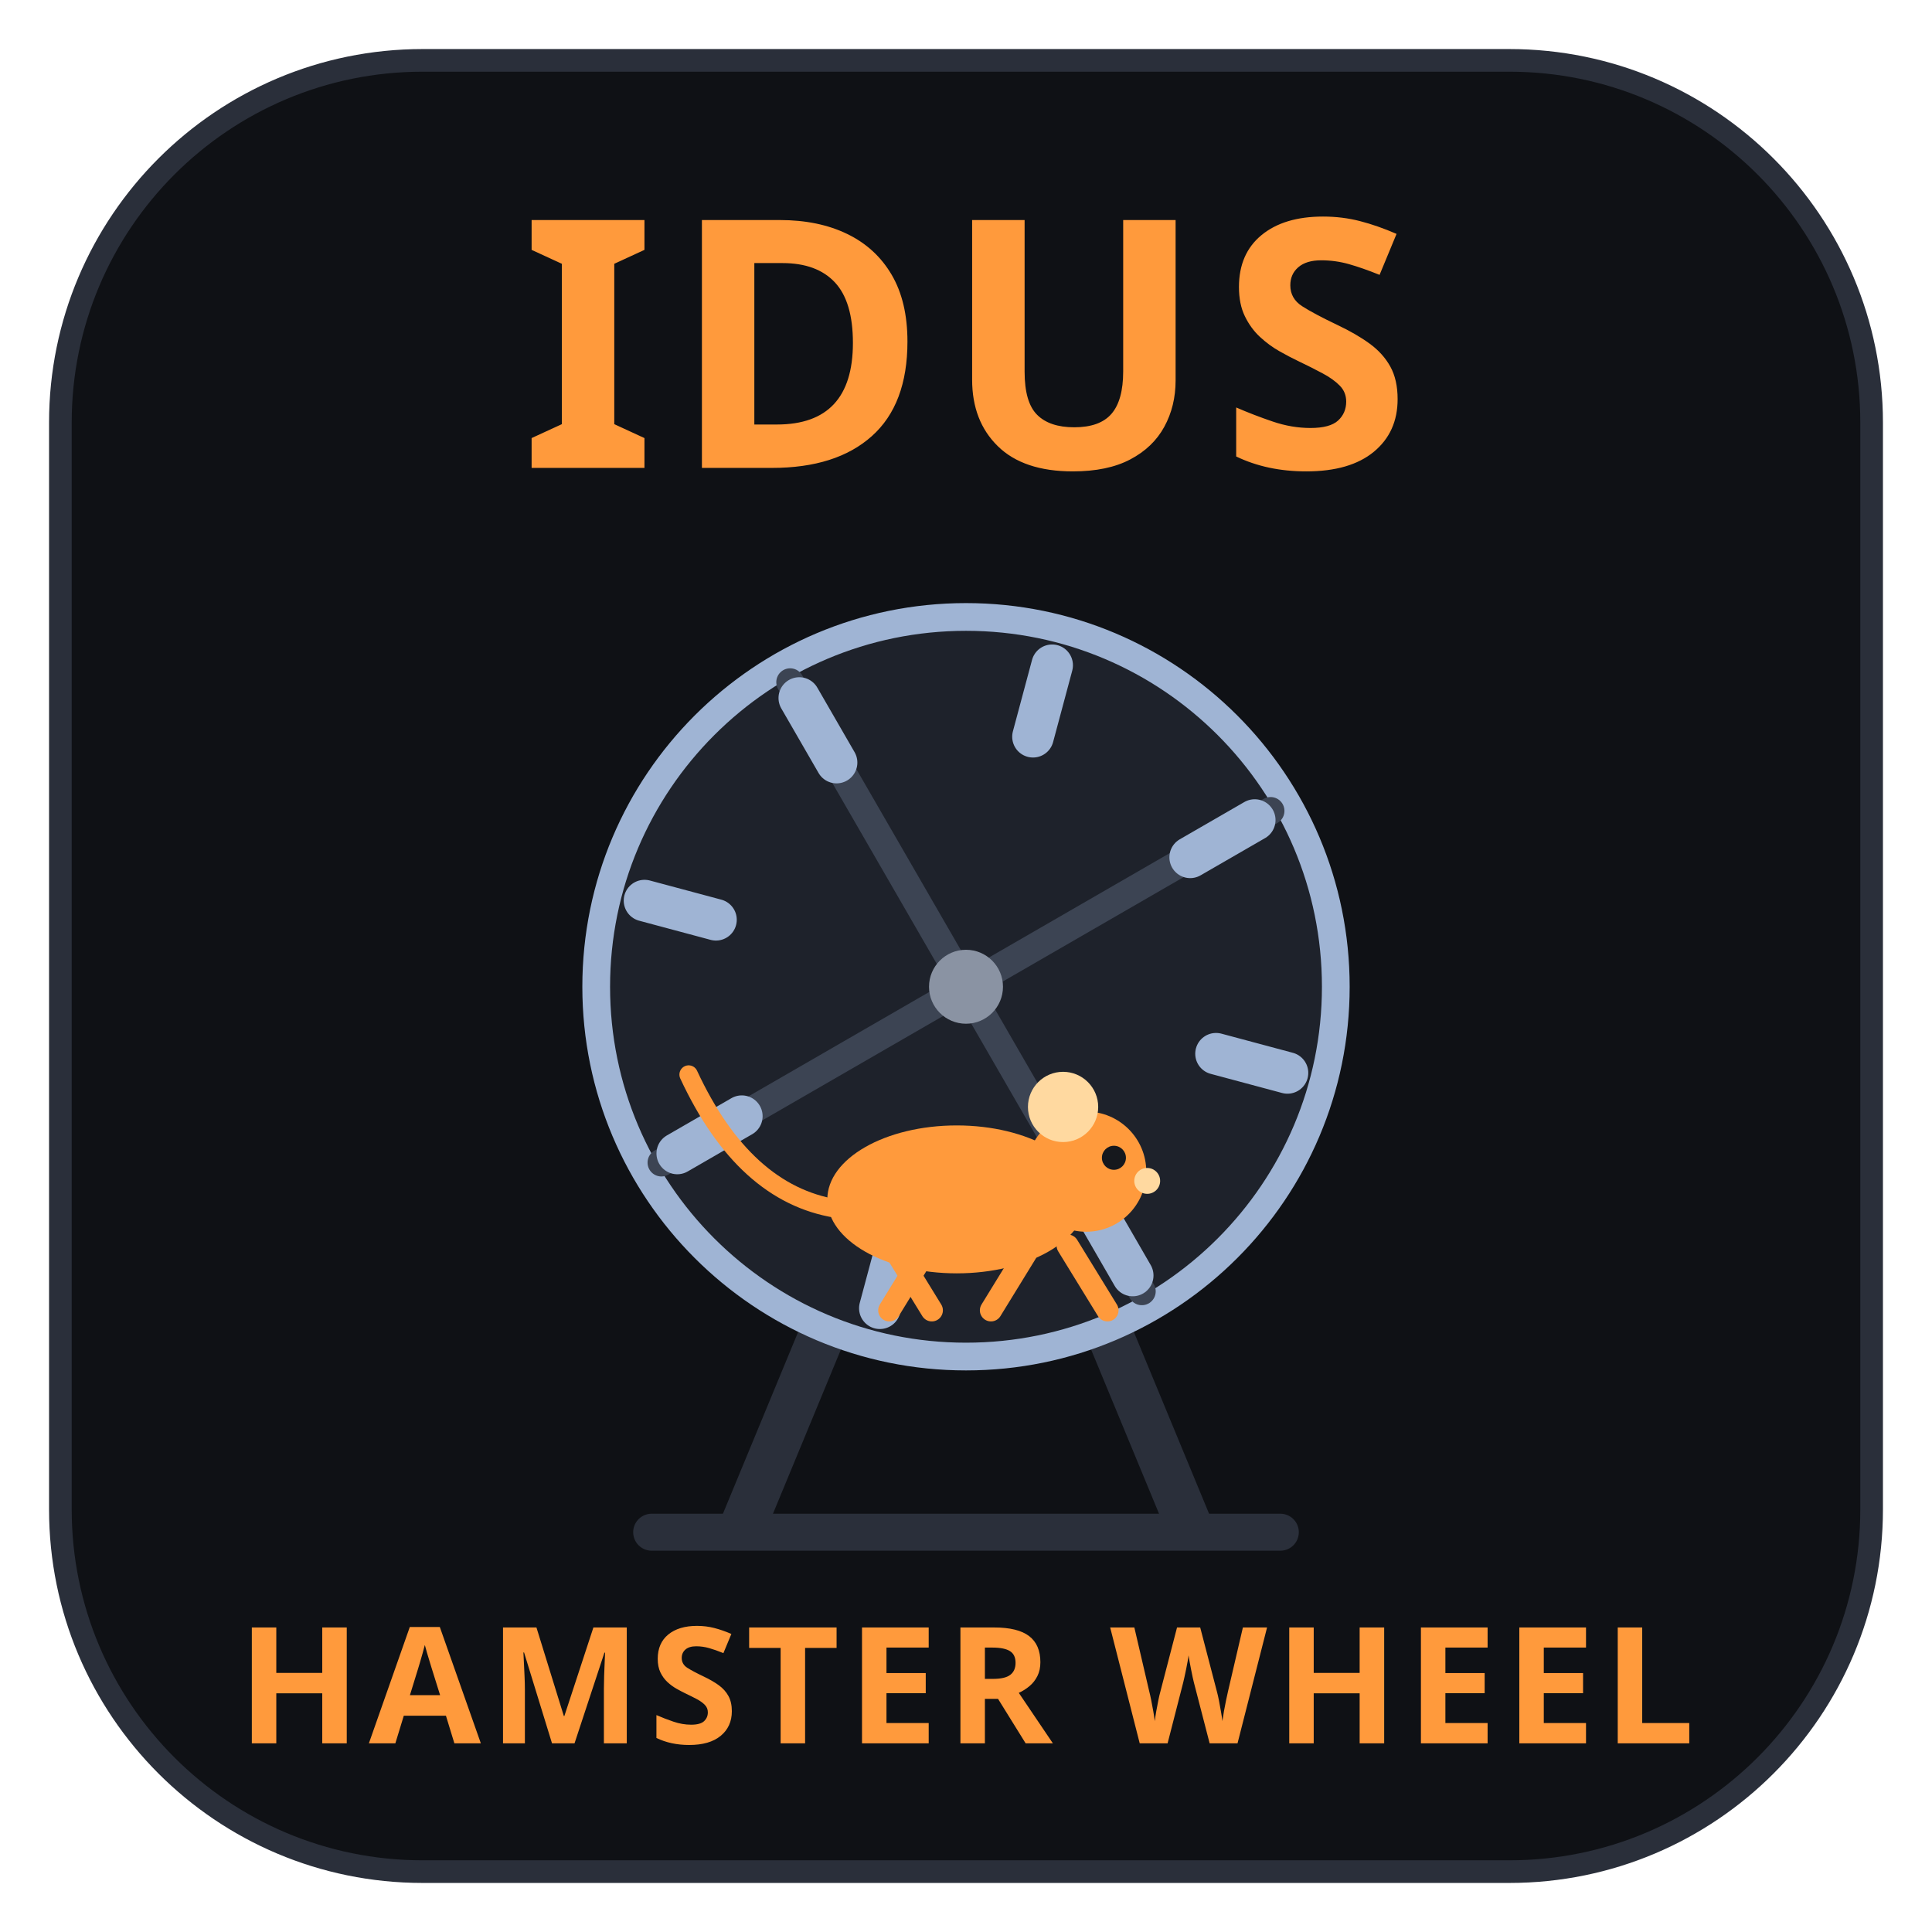
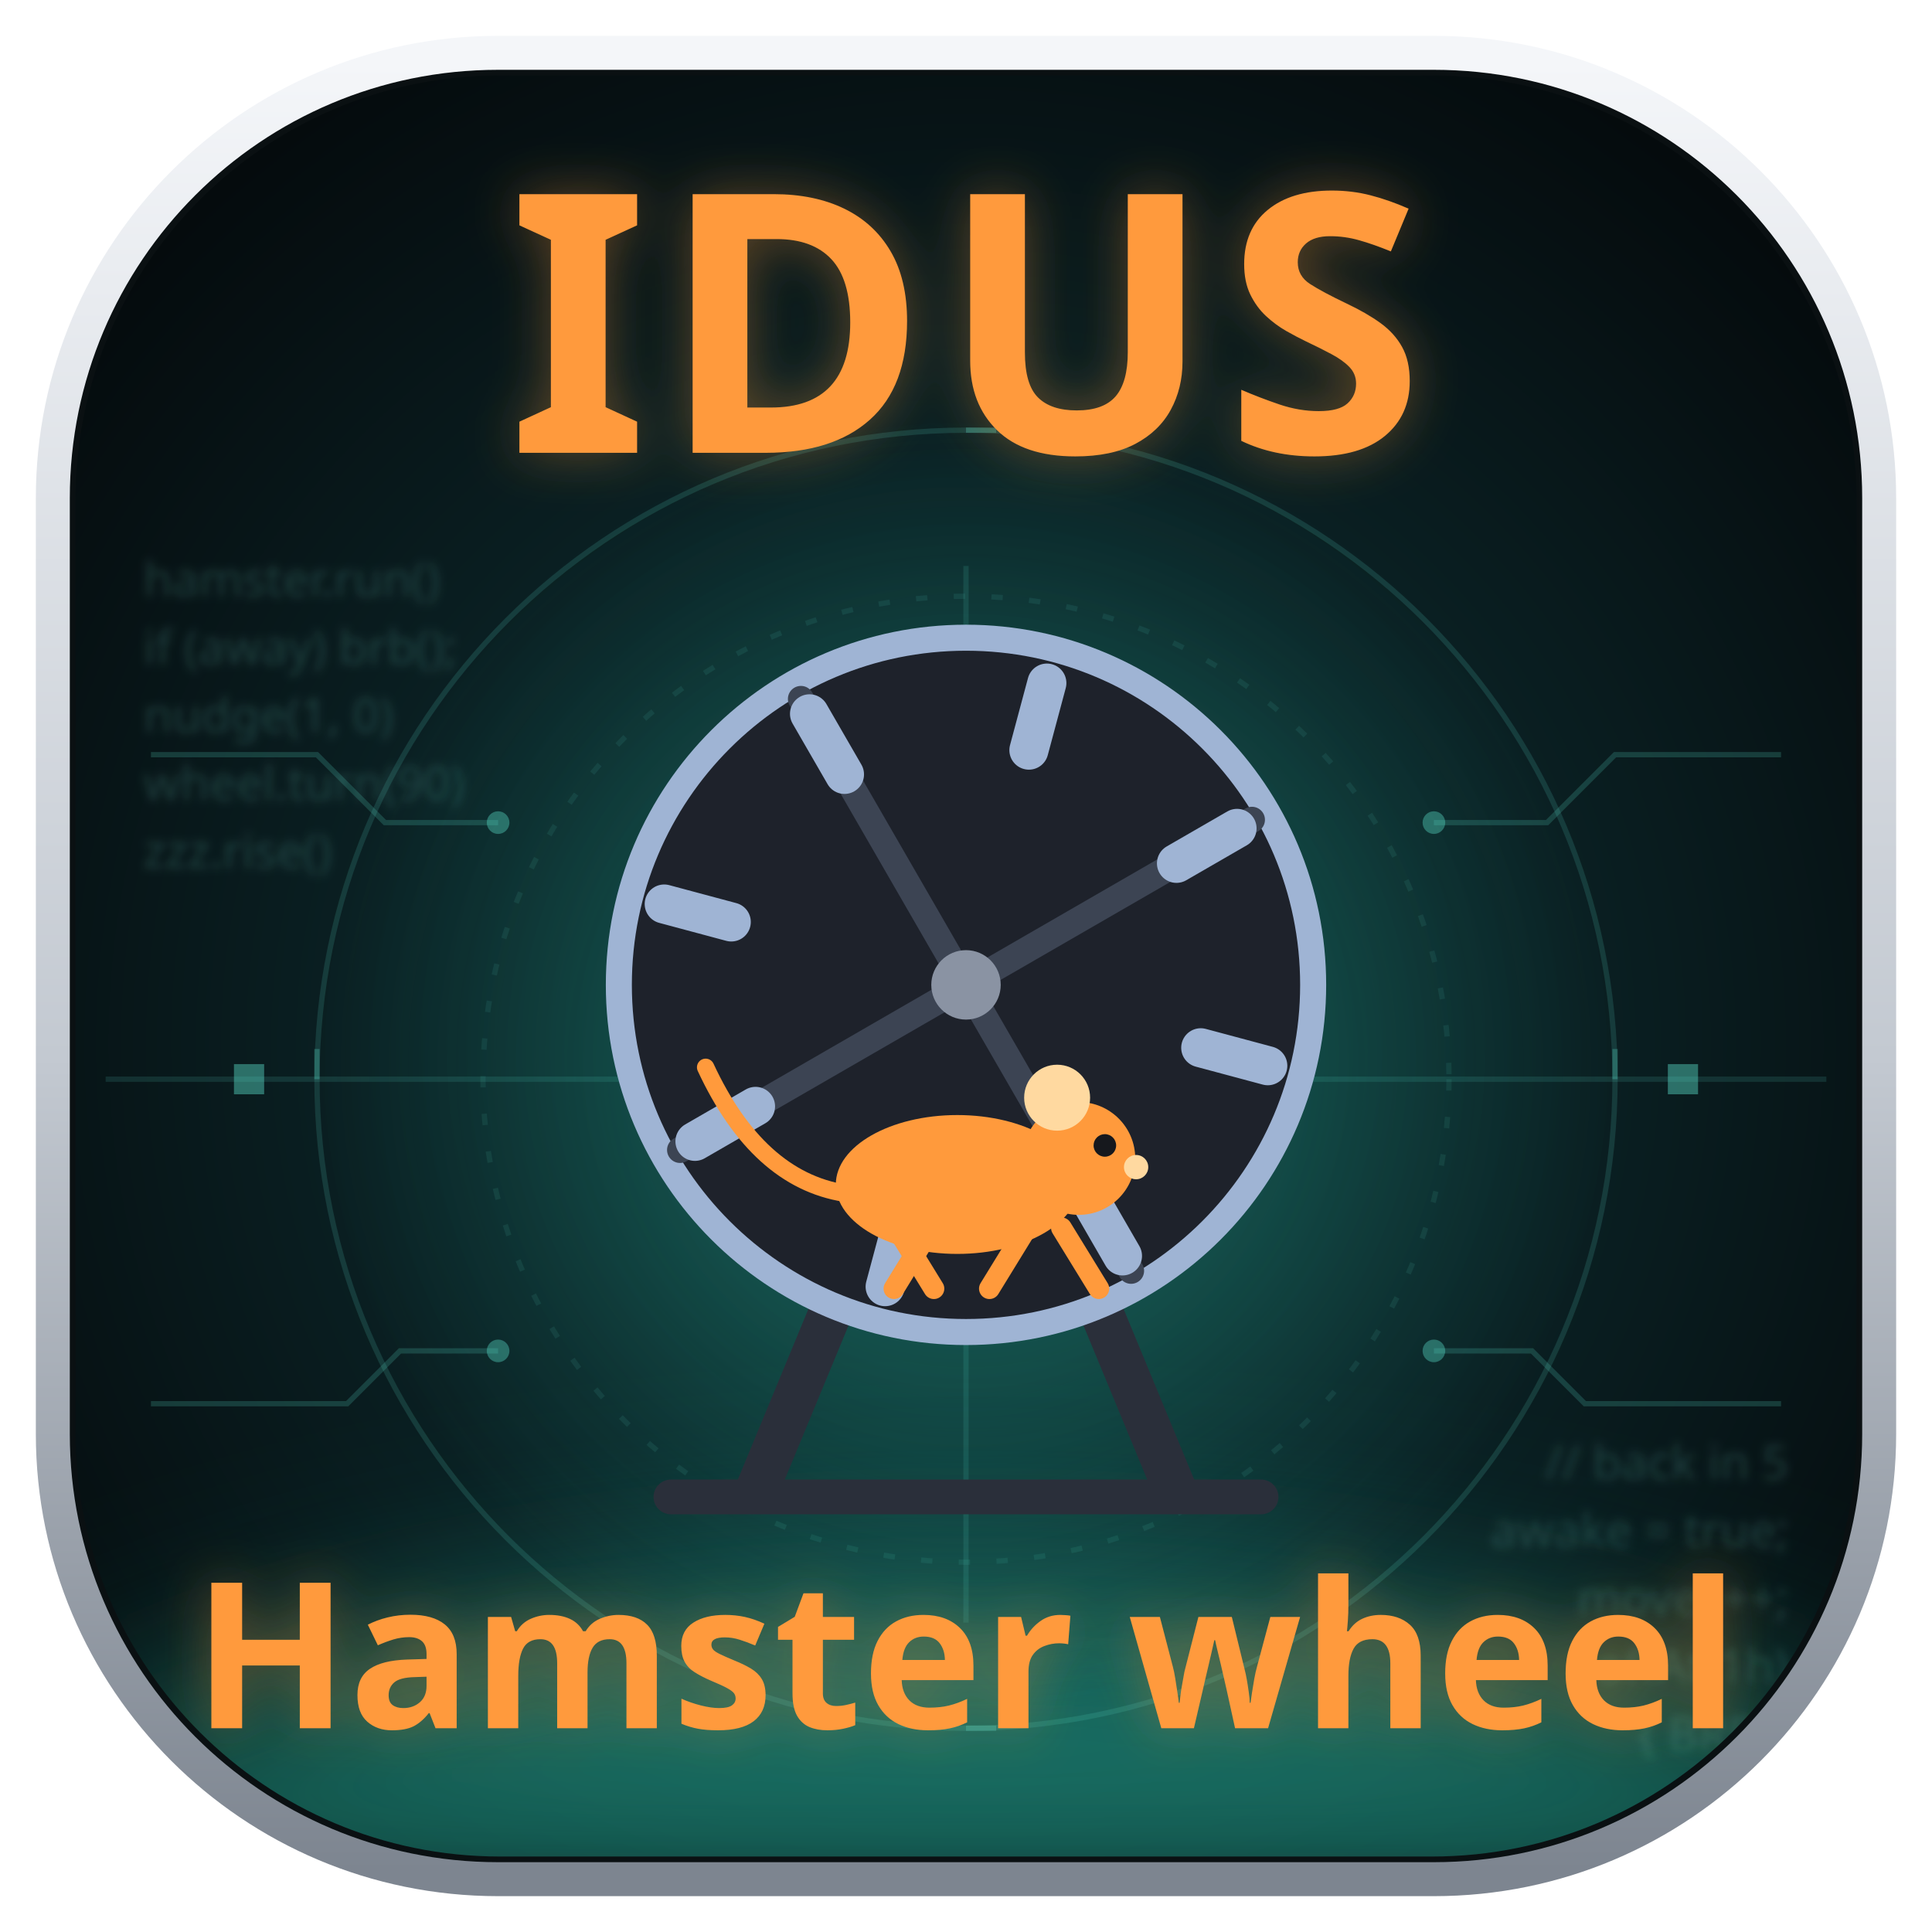
<svg xmlns="http://www.w3.org/2000/svg" width="512" height="512" viewBox="0 0 512 512">
-   <rect x="16" y="16" width="480" height="480" rx="96" fill="#0f1115" stroke="#2a2f3a" stroke-width="6" />
-   <text x="256" y="124" text-anchor="middle" font-family="Saira" font-weight="700" font-size="92" letter-spacing="4" fill="#ff9a3c">IDUS</text>
-   <g transform="translate(256 286) scale(2.45) translate(-72 -86)">
-     <line x1="72" y1="76" x2="48" y2="134" stroke="#2a2f3a" stroke-width="5" stroke-linecap="round" />
-     <line x1="72" y1="76" x2="96" y2="134" stroke="#2a2f3a" stroke-width="5" stroke-linecap="round" />
-     <line x1="38" y1="135" x2="106" y2="135" stroke="#2a2f3a" stroke-width="4" stroke-linecap="round" />
-     <circle cx="72" cy="76" r="40" fill="#1e222b" stroke="#9fb4d4" stroke-width="3" />
-     <g transform="rotate(15 72 76)">
-       <line x1="72" y1="76" x2="98.9" y2="102.9" stroke="#3c4453" stroke-width="3" stroke-linecap="round" />
-       <line x1="72" y1="76" x2="45.1" y2="102.9" stroke="#3c4453" stroke-width="3" stroke-linecap="round" />
-       <line x1="72" y1="76" x2="45.1" y2="49.1" stroke="#3c4453" stroke-width="3" stroke-linecap="round" />
-       <line x1="72" y1="76" x2="98.9" y2="49.1" stroke="#3c4453" stroke-width="3" stroke-linecap="round" />
-       <line x1="100" y1="76" x2="108" y2="76" stroke="#9fb4d4" stroke-width="4.5" stroke-linecap="round" />
-       <line x1="91.8" y1="95.8" x2="97.5" y2="101.5" stroke="#9fb4d4" stroke-width="4.5" stroke-linecap="round" />
-       <line x1="72" y1="104" x2="72" y2="112" stroke="#9fb4d4" stroke-width="4.5" stroke-linecap="round" />
-       <line x1="52.2" y1="95.8" x2="46.5" y2="101.5" stroke="#9fb4d4" stroke-width="4.5" stroke-linecap="round" />
-       <line x1="44" y1="76" x2="36" y2="76" stroke="#9fb4d4" stroke-width="4.5" stroke-linecap="round" />
-       <line x1="52.2" y1="56.2" x2="46.5" y2="50.5" stroke="#9fb4d4" stroke-width="4.5" stroke-linecap="round" />
-       <line x1="72" y1="48" x2="72" y2="40" stroke="#9fb4d4" stroke-width="4.5" stroke-linecap="round" />
-       <line x1="91.8" y1="56.2" x2="97.5" y2="50.5" stroke="#9fb4d4" stroke-width="4.5" stroke-linecap="round" />
+   <defs>
+     <clipPath id="sq">
+       <rect x="14" y="14" width="484" height="484" rx="118" />
+     </clipPath>
+     <radialGradient id="bg" cx="0.5" cy="0.54" r="0.62">
+       <stop offset="0" stop-color="#134846" />
+       <stop offset="0.42" stop-color="#0b2427" />
+       <stop offset="1" stop-color="#04080a" />
+     </radialGradient>
+     <radialGradient id="glow" cx="0.5" cy="0.5" r="0.5">
+       <stop offset="0" stop-color="#2ad1b2" stop-opacity="0.32" />
+       <stop offset="1" stop-color="#2ad1b2" stop-opacity="0" />
+     </radialGradient>
+     <linearGradient id="rim" x1="0" y1="0" x2="0" y2="1">
+       <stop offset="0" stop-color="#f4f6f9" />
+       <stop offset="0.55" stop-color="#c3c9d1" />
+       <stop offset="1" stop-color="#7d8590" />
+     </linearGradient>
+     <filter id="haze" x="-30%" y="-30%" width="160%" height="160%">
+       <feGaussianBlur stdDeviation="26" />
+     </filter>
+     <filter id="soft" x="-20%" y="-20%" width="140%" height="140%">
+       <feGaussianBlur stdDeviation="1.2" />
+     </filter>
+     <filter id="txt" x="-20%" y="-40%" width="140%" height="180%">
+       <feDropShadow dx="0" dy="0" stdDeviation="7" flood-color="#ff9a3c" flood-opacity="0.35" />
+     </filter>
+   </defs>
+   <g clip-path="url(#sq)">
+     <rect width="512" height="512" fill="url(#bg)" />
+     <ellipse cx="256" cy="540" rx="300" ry="120" fill="#27c2a8" opacity="0.5" filter="url(#haze)" />
+     <ellipse cx="256" cy="508" rx="190" ry="10" fill="#7ff0dc" opacity="0.35" filter="url(#haze)" />
+     <g stroke="#57d6c4" fill="none" stroke-width="1.4">
+       <circle cx="256" cy="286" r="172" opacity="0.16" />
+       <circle cx="256" cy="286" r="128" opacity="0.1" stroke-dasharray="3 7" />
+       <path d="M28 286 H484 M256 150 V430" opacity="0.14" />
+       <path d="M84 286 v-8 M428 286 v-8 M256 114 h8 M256 458 h8" opacity="0.3" />
+       <path d="M40 200 h44 l18 18 h30 M472 200 h-44 l-18 18 h-30 M40 372 h52 l14 -14 h26 M472 372 h-52 l-14 -14 h-26" opacity="0.2" />
    </g>
-     <circle cx="72" cy="76" r="4" fill="#8a93a3" />
-     <line x1="64" y1="104" x2="68.3" y2="111" stroke="#ff9a3c" stroke-width="2.4" stroke-linecap="round" />
-     <line x1="68" y1="104" x2="63.7" y2="111" stroke="#ff9a3c" stroke-width="2.4" stroke-linecap="round" />
-     <line x1="79" y1="104" x2="74.7" y2="111" stroke="#ff9a3c" stroke-width="2.4" stroke-linecap="round" />
-     <line x1="83" y1="104" x2="87.3" y2="111" stroke="#ff9a3c" stroke-width="2.4" stroke-linecap="round" />
-     <path d="M58 100 Q 48 98.4 42 85.5" fill="none" stroke="#ff9a3c" stroke-width="2" stroke-linecap="round" />
-     <ellipse cx="71" cy="99" rx="14" ry="8" fill="#ff9a3c" />
-     <circle cx="85" cy="96" r="6.5" fill="#ff9a3c" />
-     <circle cx="82.5" cy="89" r="3.8" fill="#ffd9a0" />
-     <circle cx="88" cy="94.5" r="1.3" fill="#16181d" />
-     <circle cx="91.6" cy="97" r="1.4" fill="#ffd9a0" />
+     <g fill="#57d6c4">
+       <rect x="62" y="282" width="8" height="8" opacity="0.45" />
+       <rect x="442" y="282" width="8" height="8" opacity="0.45" />
+       <circle cx="132" cy="218" r="3" opacity="0.4" />
+       <circle cx="380" cy="218" r="3" opacity="0.4" />
+       <circle cx="132" cy="358" r="3" opacity="0.4" />
+       <circle cx="380" cy="358" r="3" opacity="0.4" />
+     </g>
+     <g font-family="JetBrains Mono" font-size="12.5" fill="#7fe0d0" opacity="0.2" filter="url(#soft)">
+       <text x="38" y="158">hamster.run()</text>
+       <text x="38" y="176">if (away) brb();</text>
+       <text x="38" y="194">nudge(1, 0)</text>
+       <text x="38" y="212">  wheel.turn(90)</text>
+       <text x="38" y="230">zzz.rise()</text>
+       <text x="474" y="392" text-anchor="end">// back in 5</text>
+       <text x="474" y="410" text-anchor="end">awake = true;</text>
+       <text x="474" y="428" text-anchor="end">  moves++;</text>
+       <text x="474" y="446" text-anchor="end">offAt(1h)</text>
+       <text x="474" y="464" text-anchor="end">{ BRB }</text>
+     </g>
+     <circle cx="256" cy="282" r="170" fill="url(#glow)" />
+     <g transform="translate(256 284) scale(2.3) translate(-72 -86)">
+       <line x1="72" y1="76" x2="48" y2="134" stroke="#2a2f3a" stroke-width="5" stroke-linecap="round" />
+       <line x1="72" y1="76" x2="96" y2="134" stroke="#2a2f3a" stroke-width="5" stroke-linecap="round" />
+       <line x1="38" y1="135" x2="106" y2="135" stroke="#2a2f3a" stroke-width="4" stroke-linecap="round" />
+       <circle cx="72" cy="76" r="40" fill="#1e222b" stroke="#9fb4d4" stroke-width="3" />
+       <g transform="rotate(15 72 76)">
+         <line x1="72" y1="76" x2="98.9" y2="102.9" stroke="#3c4453" stroke-width="3" stroke-linecap="round" />
+         <line x1="72" y1="76" x2="45.1" y2="102.9" stroke="#3c4453" stroke-width="3" stroke-linecap="round" />
+         <line x1="72" y1="76" x2="45.1" y2="49.1" stroke="#3c4453" stroke-width="3" stroke-linecap="round" />
+         <line x1="72" y1="76" x2="98.9" y2="49.1" stroke="#3c4453" stroke-width="3" stroke-linecap="round" />
+         <line x1="100" y1="76" x2="108" y2="76" stroke="#9fb4d4" stroke-width="4.5" stroke-linecap="round" />
+         <line x1="91.8" y1="95.8" x2="97.5" y2="101.5" stroke="#9fb4d4" stroke-width="4.5" stroke-linecap="round" />
+         <line x1="72" y1="104" x2="72" y2="112" stroke="#9fb4d4" stroke-width="4.5" stroke-linecap="round" />
+         <line x1="52.2" y1="95.8" x2="46.5" y2="101.5" stroke="#9fb4d4" stroke-width="4.5" stroke-linecap="round" />
+         <line x1="44" y1="76" x2="36" y2="76" stroke="#9fb4d4" stroke-width="4.5" stroke-linecap="round" />
+         <line x1="52.2" y1="56.2" x2="46.5" y2="50.5" stroke="#9fb4d4" stroke-width="4.5" stroke-linecap="round" />
+         <line x1="72" y1="48" x2="72" y2="40" stroke="#9fb4d4" stroke-width="4.5" stroke-linecap="round" />
+         <line x1="91.8" y1="56.2" x2="97.5" y2="50.5" stroke="#9fb4d4" stroke-width="4.5" stroke-linecap="round" />
+       </g>
+       <circle cx="72" cy="76" r="4" fill="#8a93a3" />
+       <line x1="64" y1="104" x2="68.3" y2="111" stroke="#ff9a3c" stroke-width="2.4" stroke-linecap="round" />
+       <line x1="68" y1="104" x2="63.7" y2="111" stroke="#ff9a3c" stroke-width="2.4" stroke-linecap="round" />
+       <line x1="79" y1="104" x2="74.7" y2="111" stroke="#ff9a3c" stroke-width="2.4" stroke-linecap="round" />
+       <line x1="83" y1="104" x2="87.3" y2="111" stroke="#ff9a3c" stroke-width="2.4" stroke-linecap="round" />
+       <path d="M58 100 Q 48 98.4 42 85.5" fill="none" stroke="#ff9a3c" stroke-width="2" stroke-linecap="round" />
+       <ellipse cx="71" cy="99" rx="14" ry="8" fill="#ff9a3c" />
+       <circle cx="85" cy="96" r="6.5" fill="#ff9a3c" />
+       <circle cx="82.5" cy="89" r="3.8" fill="#ffd9a0" />
+       <circle cx="88" cy="94.5" r="1.3" fill="#16181d" />
+       <circle cx="91.6" cy="97" r="1.4" fill="#ffd9a0" />
+     </g>
+     <text x="256" y="120" text-anchor="middle" font-family="Saira" font-weight="700" font-size="96" letter-spacing="3" fill="#ff9a3c" filter="url(#txt)">IDUS</text>
+     <text x="256" y="458" text-anchor="middle" font-family="IBM Plex Sans" font-weight="700" font-size="54" fill="#ff9a3c" filter="url(#txt)">Hamster wheel</text>
  </g>
-   <text x="256" y="462" text-anchor="middle" font-family="Saira" font-weight="700" font-size="43" letter-spacing="2" fill="#ff9a3c">HAMSTER WHEEL</text>
+   <rect x="18.5" y="18.5" width="475" height="475" rx="114" fill="none" stroke="#0a1012" stroke-width="3" />
+   <rect x="14" y="14" width="484" height="484" rx="118" fill="none" stroke="url(#rim)" stroke-width="9" />
</svg>
